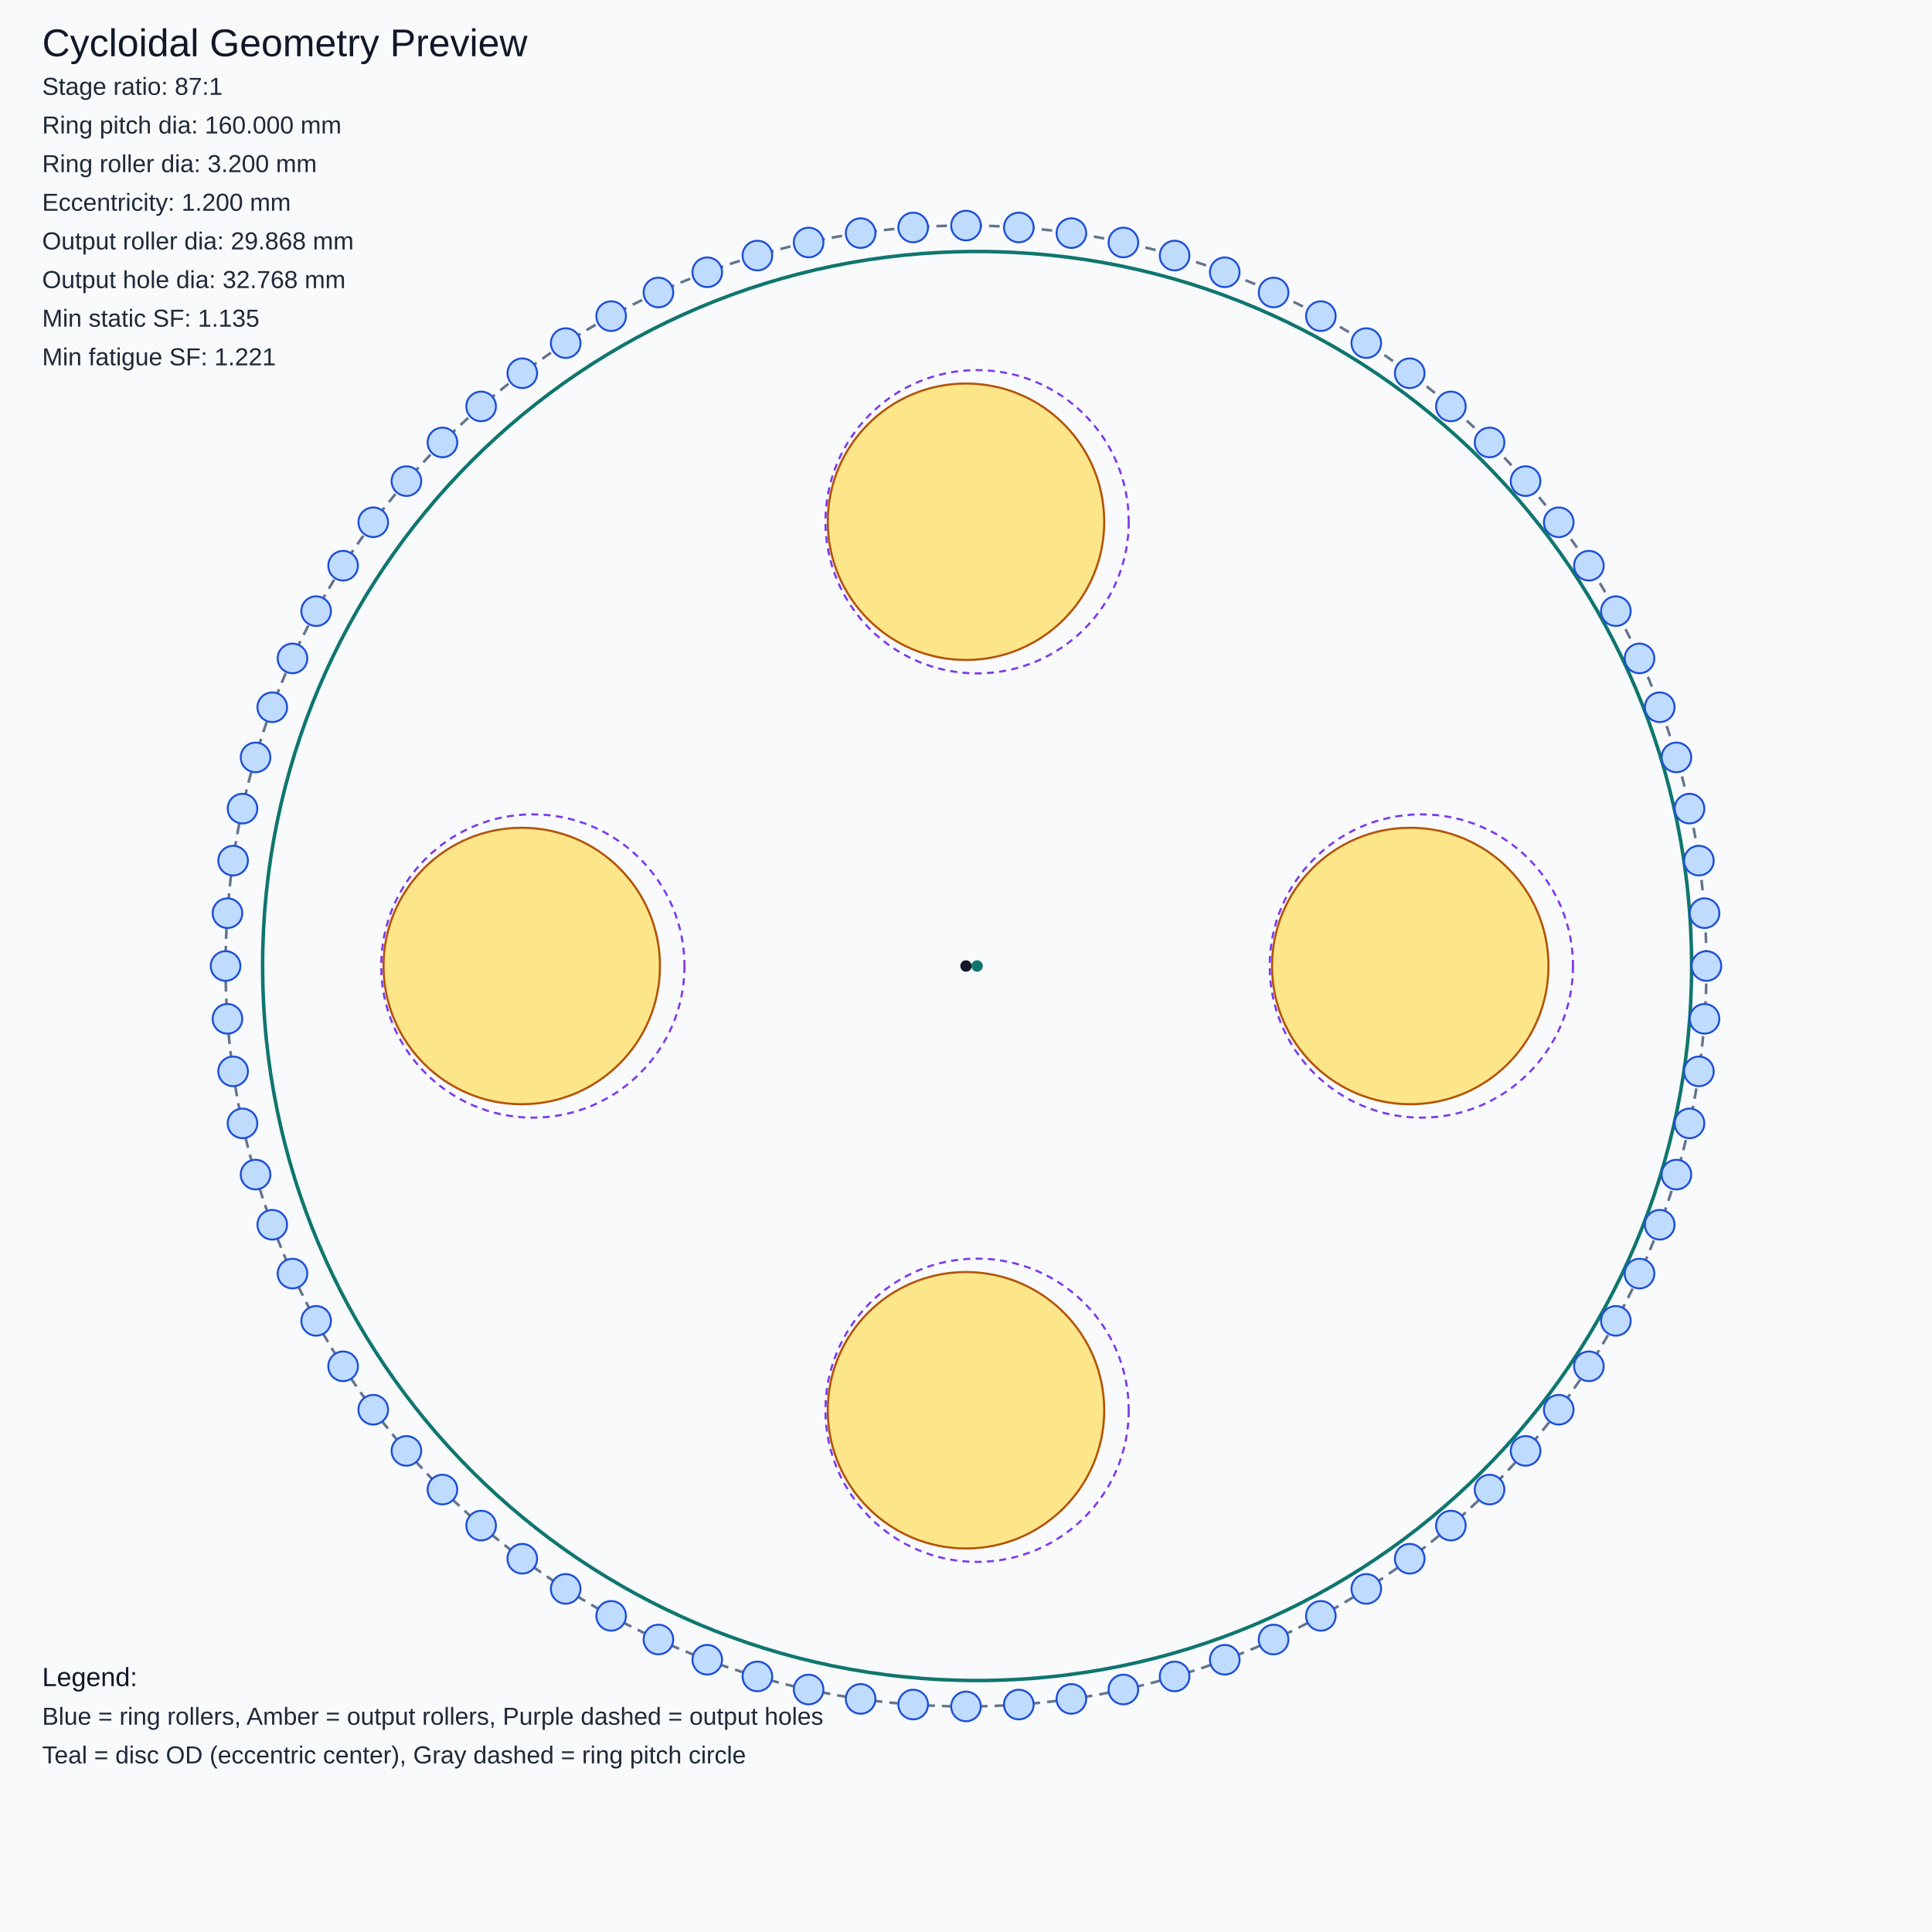
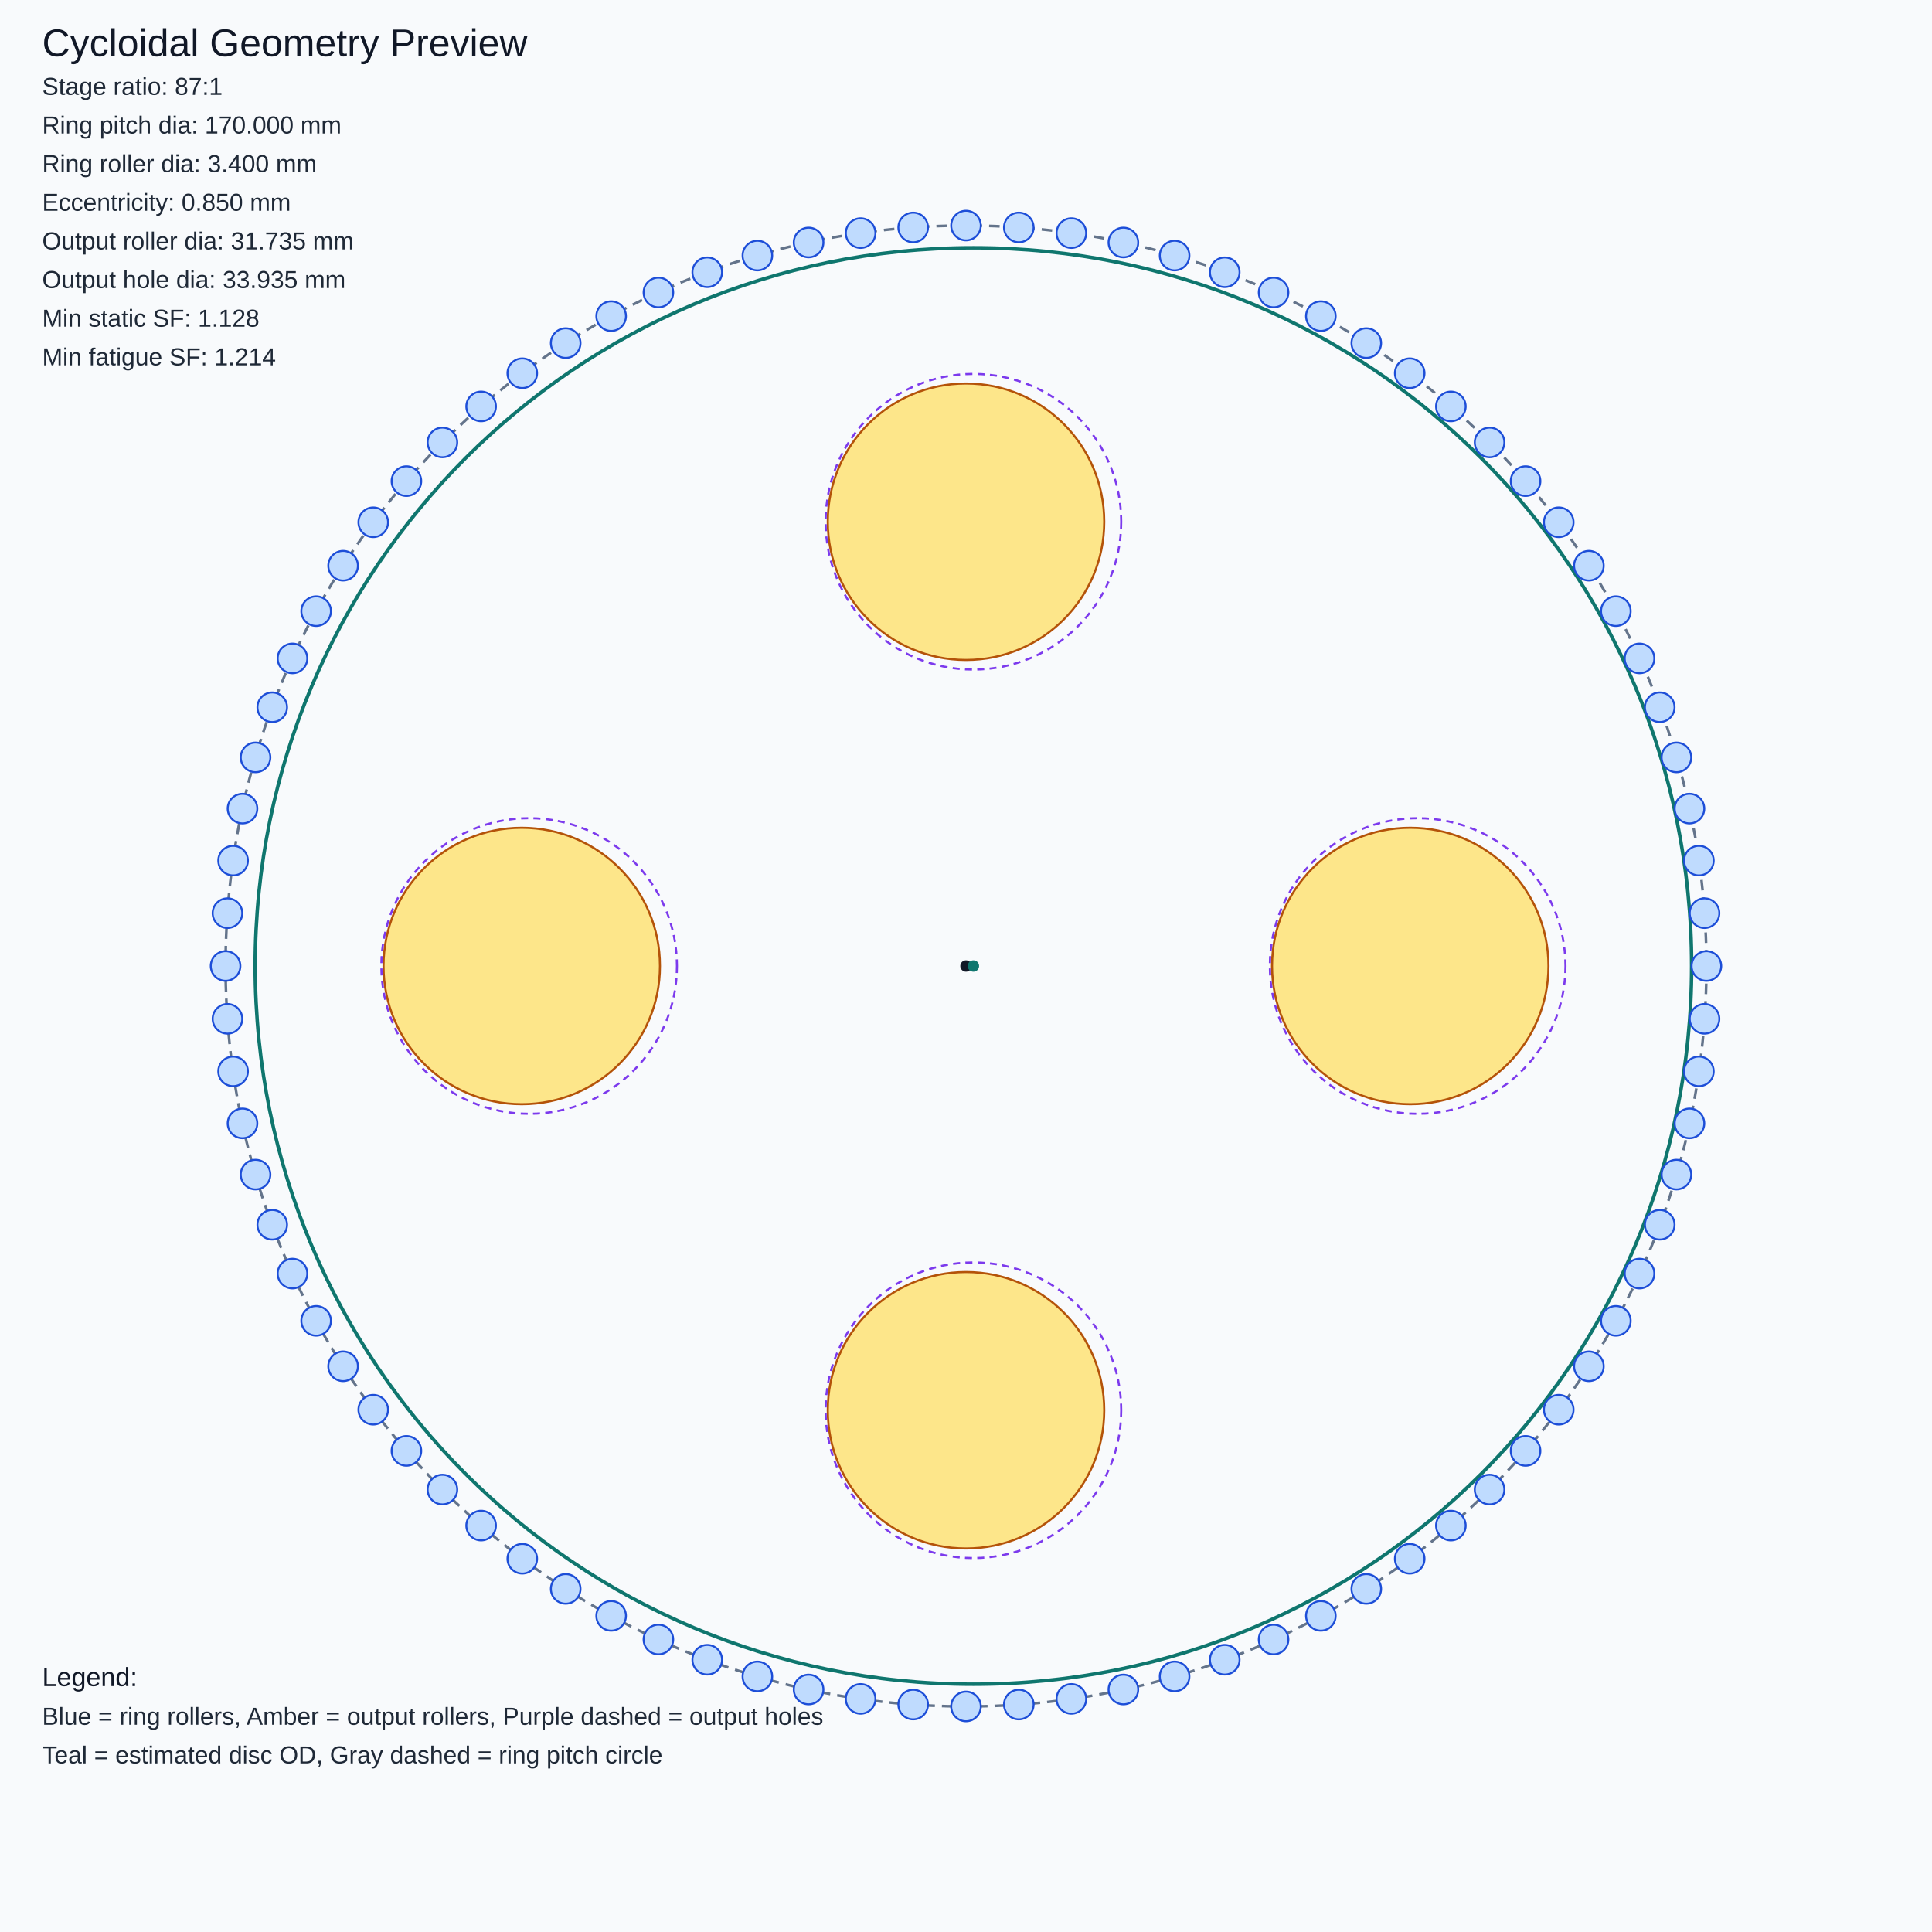
<svg xmlns="http://www.w3.org/2000/svg" width="1100" height="1100" viewBox="0 0 1100 1100">
  <rect x="0" y="0" width="1100.0" height="1100.0" fill="#f8fafc" />
-   <line x1="550.000" y1="550.000" x2="556.324" y2="550.000" stroke="#6b7280" stroke-width="1.200" stroke-dasharray="5 4" />
+   <line x1="550.000" y1="550.000" x2="554.216" y2="550.000" stroke="#6b7280" stroke-width="1.200" stroke-dasharray="5 4" />
  <circle cx="550.000" cy="550.000" r="421.569" stroke="#64748b" fill="none" stroke-width="1.500" stroke-dasharray="6 4" />
-   <circle cx="556.324" cy="550.000" r="406.814" stroke="#0f766e" fill="none" stroke-width="2.000" />
+   <circle cx="554.216" cy="550.000" r="408.922" stroke="#0f766e" fill="none" stroke-width="2.000" />
  <circle cx="971.569" cy="550.000" r="8.431" stroke="#1d4ed8" fill="#bfdbfe" stroke-width="1.100" />
  <circle cx="970.495" cy="519.926" r="8.431" stroke="#1d4ed8" fill="#bfdbfe" stroke-width="1.100" />
  <circle cx="967.278" cy="490.005" r="8.431" stroke="#1d4ed8" fill="#bfdbfe" stroke-width="1.100" />
  <circle cx="961.934" cy="460.389" r="8.431" stroke="#1d4ed8" fill="#bfdbfe" stroke-width="1.100" />
  <circle cx="954.492" cy="431.230" r="8.431" stroke="#1d4ed8" fill="#bfdbfe" stroke-width="1.100" />
  <circle cx="944.989" cy="402.677" r="8.431" stroke="#1d4ed8" fill="#bfdbfe" stroke-width="1.100" />
  <circle cx="933.472" cy="374.874" r="8.431" stroke="#1d4ed8" fill="#bfdbfe" stroke-width="1.100" />
  <circle cx="920.002" cy="347.964" r="8.431" stroke="#1d4ed8" fill="#bfdbfe" stroke-width="1.100" />
  <circle cx="904.646" cy="322.083" r="8.431" stroke="#1d4ed8" fill="#bfdbfe" stroke-width="1.100" />
  <circle cx="887.483" cy="297.363" r="8.431" stroke="#1d4ed8" fill="#bfdbfe" stroke-width="1.100" />
  <circle cx="868.600" cy="273.931" r="8.431" stroke="#1d4ed8" fill="#bfdbfe" stroke-width="1.100" />
  <circle cx="848.094" cy="251.906" r="8.431" stroke="#1d4ed8" fill="#bfdbfe" stroke-width="1.100" />
  <circle cx="826.069" cy="231.400" r="8.431" stroke="#1d4ed8" fill="#bfdbfe" stroke-width="1.100" />
  <circle cx="802.637" cy="212.517" r="8.431" stroke="#1d4ed8" fill="#bfdbfe" stroke-width="1.100" />
  <circle cx="777.917" cy="195.354" r="8.431" stroke="#1d4ed8" fill="#bfdbfe" stroke-width="1.100" />
  <circle cx="752.036" cy="179.998" r="8.431" stroke="#1d4ed8" fill="#bfdbfe" stroke-width="1.100" />
  <circle cx="725.126" cy="166.528" r="8.431" stroke="#1d4ed8" fill="#bfdbfe" stroke-width="1.100" />
  <circle cx="697.323" cy="155.011" r="8.431" stroke="#1d4ed8" fill="#bfdbfe" stroke-width="1.100" />
  <circle cx="668.770" cy="145.508" r="8.431" stroke="#1d4ed8" fill="#bfdbfe" stroke-width="1.100" />
  <circle cx="639.611" cy="138.066" r="8.431" stroke="#1d4ed8" fill="#bfdbfe" stroke-width="1.100" />
  <circle cx="609.995" cy="132.722" r="8.431" stroke="#1d4ed8" fill="#bfdbfe" stroke-width="1.100" />
  <circle cx="580.074" cy="129.505" r="8.431" stroke="#1d4ed8" fill="#bfdbfe" stroke-width="1.100" />
  <circle cx="550.000" cy="128.431" r="8.431" stroke="#1d4ed8" fill="#bfdbfe" stroke-width="1.100" />
  <circle cx="519.926" cy="129.505" r="8.431" stroke="#1d4ed8" fill="#bfdbfe" stroke-width="1.100" />
  <circle cx="490.005" cy="132.722" r="8.431" stroke="#1d4ed8" fill="#bfdbfe" stroke-width="1.100" />
  <circle cx="460.389" cy="138.066" r="8.431" stroke="#1d4ed8" fill="#bfdbfe" stroke-width="1.100" />
  <circle cx="431.230" cy="145.508" r="8.431" stroke="#1d4ed8" fill="#bfdbfe" stroke-width="1.100" />
  <circle cx="402.677" cy="155.011" r="8.431" stroke="#1d4ed8" fill="#bfdbfe" stroke-width="1.100" />
  <circle cx="374.874" cy="166.528" r="8.431" stroke="#1d4ed8" fill="#bfdbfe" stroke-width="1.100" />
  <circle cx="347.964" cy="179.998" r="8.431" stroke="#1d4ed8" fill="#bfdbfe" stroke-width="1.100" />
  <circle cx="322.083" cy="195.354" r="8.431" stroke="#1d4ed8" fill="#bfdbfe" stroke-width="1.100" />
  <circle cx="297.363" cy="212.517" r="8.431" stroke="#1d4ed8" fill="#bfdbfe" stroke-width="1.100" />
  <circle cx="273.931" cy="231.400" r="8.431" stroke="#1d4ed8" fill="#bfdbfe" stroke-width="1.100" />
  <circle cx="251.906" cy="251.906" r="8.431" stroke="#1d4ed8" fill="#bfdbfe" stroke-width="1.100" />
  <circle cx="231.400" cy="273.931" r="8.431" stroke="#1d4ed8" fill="#bfdbfe" stroke-width="1.100" />
  <circle cx="212.517" cy="297.363" r="8.431" stroke="#1d4ed8" fill="#bfdbfe" stroke-width="1.100" />
  <circle cx="195.354" cy="322.083" r="8.431" stroke="#1d4ed8" fill="#bfdbfe" stroke-width="1.100" />
  <circle cx="179.998" cy="347.964" r="8.431" stroke="#1d4ed8" fill="#bfdbfe" stroke-width="1.100" />
  <circle cx="166.528" cy="374.874" r="8.431" stroke="#1d4ed8" fill="#bfdbfe" stroke-width="1.100" />
  <circle cx="155.011" cy="402.677" r="8.431" stroke="#1d4ed8" fill="#bfdbfe" stroke-width="1.100" />
  <circle cx="145.508" cy="431.230" r="8.431" stroke="#1d4ed8" fill="#bfdbfe" stroke-width="1.100" />
  <circle cx="138.066" cy="460.389" r="8.431" stroke="#1d4ed8" fill="#bfdbfe" stroke-width="1.100" />
  <circle cx="132.722" cy="490.005" r="8.431" stroke="#1d4ed8" fill="#bfdbfe" stroke-width="1.100" />
  <circle cx="129.505" cy="519.926" r="8.431" stroke="#1d4ed8" fill="#bfdbfe" stroke-width="1.100" />
  <circle cx="128.431" cy="550.000" r="8.431" stroke="#1d4ed8" fill="#bfdbfe" stroke-width="1.100" />
  <circle cx="129.505" cy="580.074" r="8.431" stroke="#1d4ed8" fill="#bfdbfe" stroke-width="1.100" />
  <circle cx="132.722" cy="609.995" r="8.431" stroke="#1d4ed8" fill="#bfdbfe" stroke-width="1.100" />
  <circle cx="138.066" cy="639.611" r="8.431" stroke="#1d4ed8" fill="#bfdbfe" stroke-width="1.100" />
  <circle cx="145.508" cy="668.770" r="8.431" stroke="#1d4ed8" fill="#bfdbfe" stroke-width="1.100" />
  <circle cx="155.011" cy="697.323" r="8.431" stroke="#1d4ed8" fill="#bfdbfe" stroke-width="1.100" />
  <circle cx="166.528" cy="725.126" r="8.431" stroke="#1d4ed8" fill="#bfdbfe" stroke-width="1.100" />
  <circle cx="179.998" cy="752.036" r="8.431" stroke="#1d4ed8" fill="#bfdbfe" stroke-width="1.100" />
  <circle cx="195.354" cy="777.917" r="8.431" stroke="#1d4ed8" fill="#bfdbfe" stroke-width="1.100" />
  <circle cx="212.517" cy="802.637" r="8.431" stroke="#1d4ed8" fill="#bfdbfe" stroke-width="1.100" />
  <circle cx="231.400" cy="826.069" r="8.431" stroke="#1d4ed8" fill="#bfdbfe" stroke-width="1.100" />
  <circle cx="251.906" cy="848.094" r="8.431" stroke="#1d4ed8" fill="#bfdbfe" stroke-width="1.100" />
  <circle cx="273.931" cy="868.600" r="8.431" stroke="#1d4ed8" fill="#bfdbfe" stroke-width="1.100" />
  <circle cx="297.363" cy="887.483" r="8.431" stroke="#1d4ed8" fill="#bfdbfe" stroke-width="1.100" />
  <circle cx="322.083" cy="904.646" r="8.431" stroke="#1d4ed8" fill="#bfdbfe" stroke-width="1.100" />
  <circle cx="347.964" cy="920.002" r="8.431" stroke="#1d4ed8" fill="#bfdbfe" stroke-width="1.100" />
  <circle cx="374.874" cy="933.472" r="8.431" stroke="#1d4ed8" fill="#bfdbfe" stroke-width="1.100" />
  <circle cx="402.677" cy="944.989" r="8.431" stroke="#1d4ed8" fill="#bfdbfe" stroke-width="1.100" />
  <circle cx="431.230" cy="954.492" r="8.431" stroke="#1d4ed8" fill="#bfdbfe" stroke-width="1.100" />
  <circle cx="460.389" cy="961.934" r="8.431" stroke="#1d4ed8" fill="#bfdbfe" stroke-width="1.100" />
  <circle cx="490.005" cy="967.278" r="8.431" stroke="#1d4ed8" fill="#bfdbfe" stroke-width="1.100" />
  <circle cx="519.926" cy="970.495" r="8.431" stroke="#1d4ed8" fill="#bfdbfe" stroke-width="1.100" />
  <circle cx="550.000" cy="971.569" r="8.431" stroke="#1d4ed8" fill="#bfdbfe" stroke-width="1.100" />
  <circle cx="580.074" cy="970.495" r="8.431" stroke="#1d4ed8" fill="#bfdbfe" stroke-width="1.100" />
  <circle cx="609.995" cy="967.278" r="8.431" stroke="#1d4ed8" fill="#bfdbfe" stroke-width="1.100" />
  <circle cx="639.611" cy="961.934" r="8.431" stroke="#1d4ed8" fill="#bfdbfe" stroke-width="1.100" />
  <circle cx="668.770" cy="954.492" r="8.431" stroke="#1d4ed8" fill="#bfdbfe" stroke-width="1.100" />
  <circle cx="697.323" cy="944.989" r="8.431" stroke="#1d4ed8" fill="#bfdbfe" stroke-width="1.100" />
  <circle cx="725.126" cy="933.472" r="8.431" stroke="#1d4ed8" fill="#bfdbfe" stroke-width="1.100" />
  <circle cx="752.036" cy="920.002" r="8.431" stroke="#1d4ed8" fill="#bfdbfe" stroke-width="1.100" />
  <circle cx="777.917" cy="904.646" r="8.431" stroke="#1d4ed8" fill="#bfdbfe" stroke-width="1.100" />
  <circle cx="802.637" cy="887.483" r="8.431" stroke="#1d4ed8" fill="#bfdbfe" stroke-width="1.100" />
  <circle cx="826.069" cy="868.600" r="8.431" stroke="#1d4ed8" fill="#bfdbfe" stroke-width="1.100" />
  <circle cx="848.094" cy="848.094" r="8.431" stroke="#1d4ed8" fill="#bfdbfe" stroke-width="1.100" />
  <circle cx="868.600" cy="826.069" r="8.431" stroke="#1d4ed8" fill="#bfdbfe" stroke-width="1.100" />
  <circle cx="887.483" cy="802.637" r="8.431" stroke="#1d4ed8" fill="#bfdbfe" stroke-width="1.100" />
  <circle cx="904.646" cy="777.917" r="8.431" stroke="#1d4ed8" fill="#bfdbfe" stroke-width="1.100" />
  <circle cx="920.002" cy="752.036" r="8.431" stroke="#1d4ed8" fill="#bfdbfe" stroke-width="1.100" />
  <circle cx="933.472" cy="725.126" r="8.431" stroke="#1d4ed8" fill="#bfdbfe" stroke-width="1.100" />
  <circle cx="944.989" cy="697.323" r="8.431" stroke="#1d4ed8" fill="#bfdbfe" stroke-width="1.100" />
  <circle cx="954.492" cy="668.770" r="8.431" stroke="#1d4ed8" fill="#bfdbfe" stroke-width="1.100" />
  <circle cx="961.934" cy="639.611" r="8.431" stroke="#1d4ed8" fill="#bfdbfe" stroke-width="1.100" />
  <circle cx="967.278" cy="609.995" r="8.431" stroke="#1d4ed8" fill="#bfdbfe" stroke-width="1.100" />
  <circle cx="970.495" cy="580.074" r="8.431" stroke="#1d4ed8" fill="#bfdbfe" stroke-width="1.100" />
-   <circle cx="802.941" cy="550.000" r="78.696" stroke="#b45309" fill="#fde68a" stroke-width="1.200" />
-   <circle cx="809.265" cy="550.000" r="86.337" stroke="#7c3aed" fill="none" stroke-width="1.200" stroke-dasharray="4 3" />
-   <circle cx="550.000" cy="297.059" r="78.696" stroke="#b45309" fill="#fde68a" stroke-width="1.200" />
-   <circle cx="556.324" cy="297.059" r="86.337" stroke="#7c3aed" fill="none" stroke-width="1.200" stroke-dasharray="4 3" />
-   <circle cx="297.059" cy="550.000" r="78.696" stroke="#b45309" fill="#fde68a" stroke-width="1.200" />
-   <circle cx="303.382" cy="550.000" r="86.337" stroke="#7c3aed" fill="none" stroke-width="1.200" stroke-dasharray="4 3" />
-   <circle cx="550.000" cy="802.941" r="78.696" stroke="#b45309" fill="#fde68a" stroke-width="1.200" />
-   <circle cx="556.324" cy="802.941" r="86.337" stroke="#7c3aed" fill="none" stroke-width="1.200" stroke-dasharray="4 3" />
+   <circle cx="802.941" cy="550.000" r="78.697" stroke="#b45309" fill="#fde68a" stroke-width="1.200" />
+   <circle cx="807.157" cy="550.000" r="84.153" stroke="#7c3aed" fill="none" stroke-width="1.200" stroke-dasharray="4 3" />
+   <circle cx="550.000" cy="297.059" r="78.697" stroke="#b45309" fill="#fde68a" stroke-width="1.200" />
+   <circle cx="554.216" cy="297.059" r="84.153" stroke="#7c3aed" fill="none" stroke-width="1.200" stroke-dasharray="4 3" />
+   <circle cx="297.059" cy="550.000" r="78.697" stroke="#b45309" fill="#fde68a" stroke-width="1.200" />
+   <circle cx="301.275" cy="550.000" r="84.153" stroke="#7c3aed" fill="none" stroke-width="1.200" stroke-dasharray="4 3" />
+   <circle cx="550.000" cy="802.941" r="78.697" stroke="#b45309" fill="#fde68a" stroke-width="1.200" />
+   <circle cx="554.216" cy="802.941" r="84.153" stroke="#7c3aed" fill="none" stroke-width="1.200" stroke-dasharray="4 3" />
  <circle cx="550.000" cy="550.000" r="2.500" stroke="#111827" fill="#111827" stroke-width="1.500" />
-   <circle cx="556.324" cy="550.000" r="2.500" stroke="#0f766e" fill="#0f766e" stroke-width="1.500" />
+   <circle cx="554.216" cy="550.000" r="2.500" stroke="#0f766e" fill="#0f766e" stroke-width="1.500" />
  <text x="24.000" y="32.000" fill="#111827" font-size="22" font-family="Segoe UI, Arial, sans-serif">Cycloidal Geometry Preview</text>
  <text x="24.000" y="54.000" fill="#1f2937" font-size="14" font-family="Segoe UI, Arial, sans-serif">Stage ratio: 87:1</text>
-   <text x="24.000" y="76.000" fill="#1f2937" font-size="14" font-family="Segoe UI, Arial, sans-serif">Ring pitch dia: 160.000 mm</text>
-   <text x="24.000" y="98.000" fill="#1f2937" font-size="14" font-family="Segoe UI, Arial, sans-serif">Ring roller dia: 3.200 mm</text>
-   <text x="24.000" y="120.000" fill="#1f2937" font-size="14" font-family="Segoe UI, Arial, sans-serif">Eccentricity: 1.200 mm</text>
-   <text x="24.000" y="142.000" fill="#1f2937" font-size="14" font-family="Segoe UI, Arial, sans-serif">Output roller dia: 29.868 mm</text>
-   <text x="24.000" y="164.000" fill="#1f2937" font-size="14" font-family="Segoe UI, Arial, sans-serif">Output hole dia: 32.768 mm</text>
-   <text x="24.000" y="186.000" fill="#1f2937" font-size="14" font-family="Segoe UI, Arial, sans-serif">Min static SF: 1.135</text>
-   <text x="24.000" y="208.000" fill="#1f2937" font-size="14" font-family="Segoe UI, Arial, sans-serif">Min fatigue SF: 1.221</text>
+   <text x="24.000" y="76.000" fill="#1f2937" font-size="14" font-family="Segoe UI, Arial, sans-serif">Ring pitch dia: 170.000 mm</text>
+   <text x="24.000" y="98.000" fill="#1f2937" font-size="14" font-family="Segoe UI, Arial, sans-serif">Ring roller dia: 3.400 mm</text>
+   <text x="24.000" y="120.000" fill="#1f2937" font-size="14" font-family="Segoe UI, Arial, sans-serif">Eccentricity: 0.850 mm</text>
+   <text x="24.000" y="142.000" fill="#1f2937" font-size="14" font-family="Segoe UI, Arial, sans-serif">Output roller dia: 31.735 mm</text>
+   <text x="24.000" y="164.000" fill="#1f2937" font-size="14" font-family="Segoe UI, Arial, sans-serif">Output hole dia: 33.935 mm</text>
+   <text x="24.000" y="186.000" fill="#1f2937" font-size="14" font-family="Segoe UI, Arial, sans-serif">Min static SF: 1.128</text>
+   <text x="24.000" y="208.000" fill="#1f2937" font-size="14" font-family="Segoe UI, Arial, sans-serif">Min fatigue SF: 1.214</text>
  <text x="24.000" y="960.000" fill="#111827" font-size="15" font-family="Segoe UI, Arial, sans-serif">Legend:</text>
  <text x="24.000" y="982.000" fill="#1f2937" font-size="14" font-family="Segoe UI, Arial, sans-serif">Blue = ring rollers, Amber = output rollers, Purple dashed = output holes</text>
-   <text x="24.000" y="1004.000" fill="#1f2937" font-size="14" font-family="Segoe UI, Arial, sans-serif">Teal = disc OD (eccentric center), Gray dashed = ring pitch circle</text>
+   <text x="24.000" y="1004.000" fill="#1f2937" font-size="14" font-family="Segoe UI, Arial, sans-serif">Teal = estimated disc OD, Gray dashed = ring pitch circle</text>
</svg>
